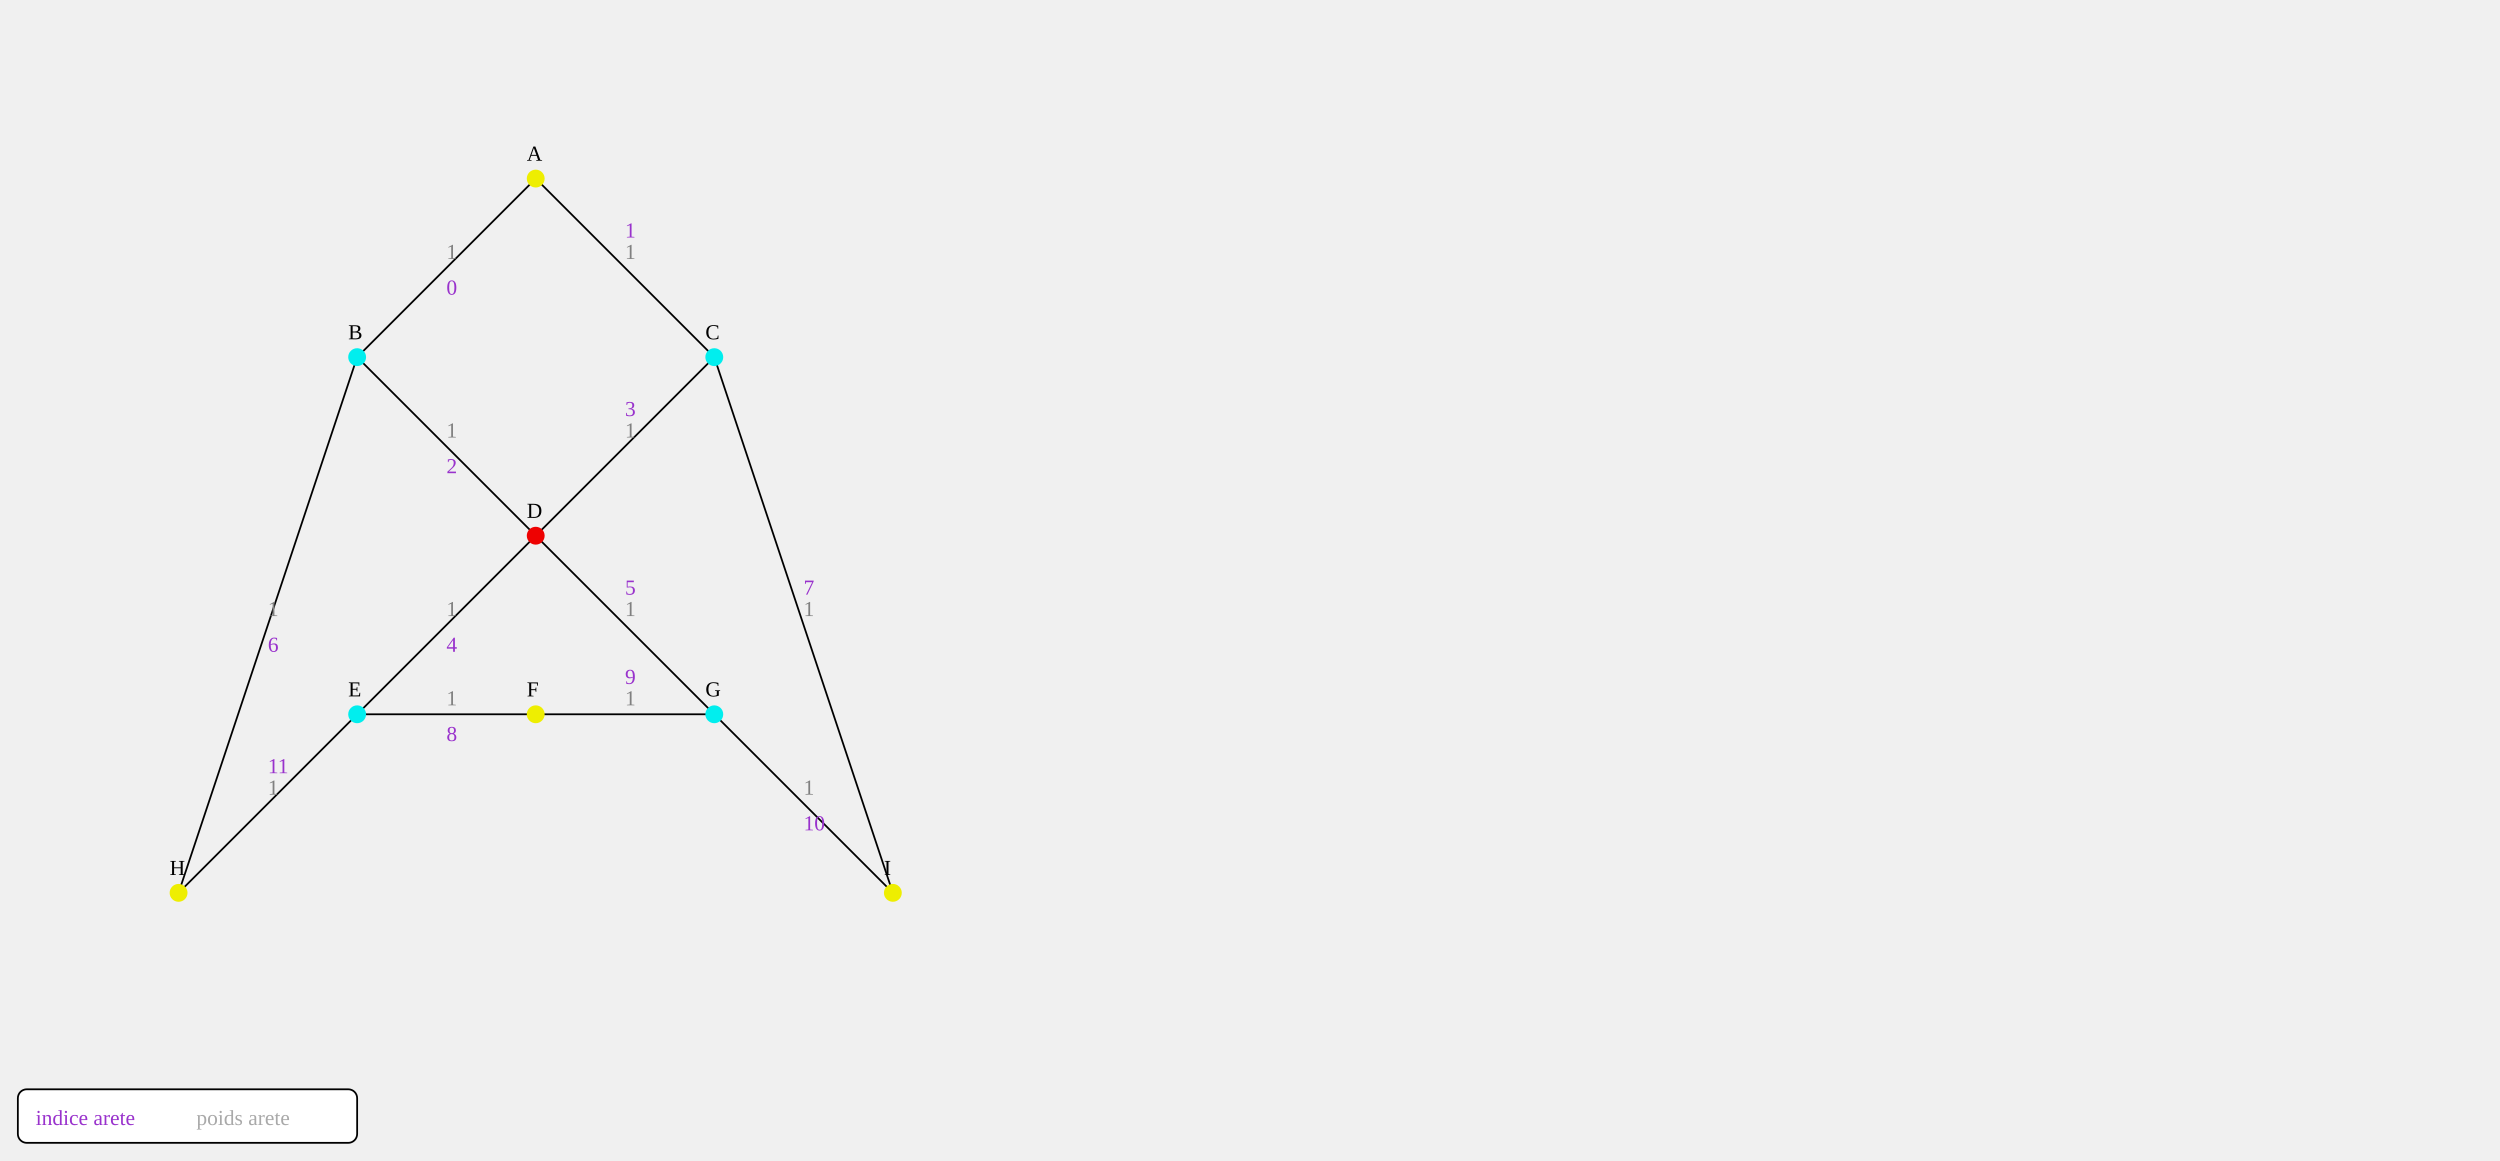
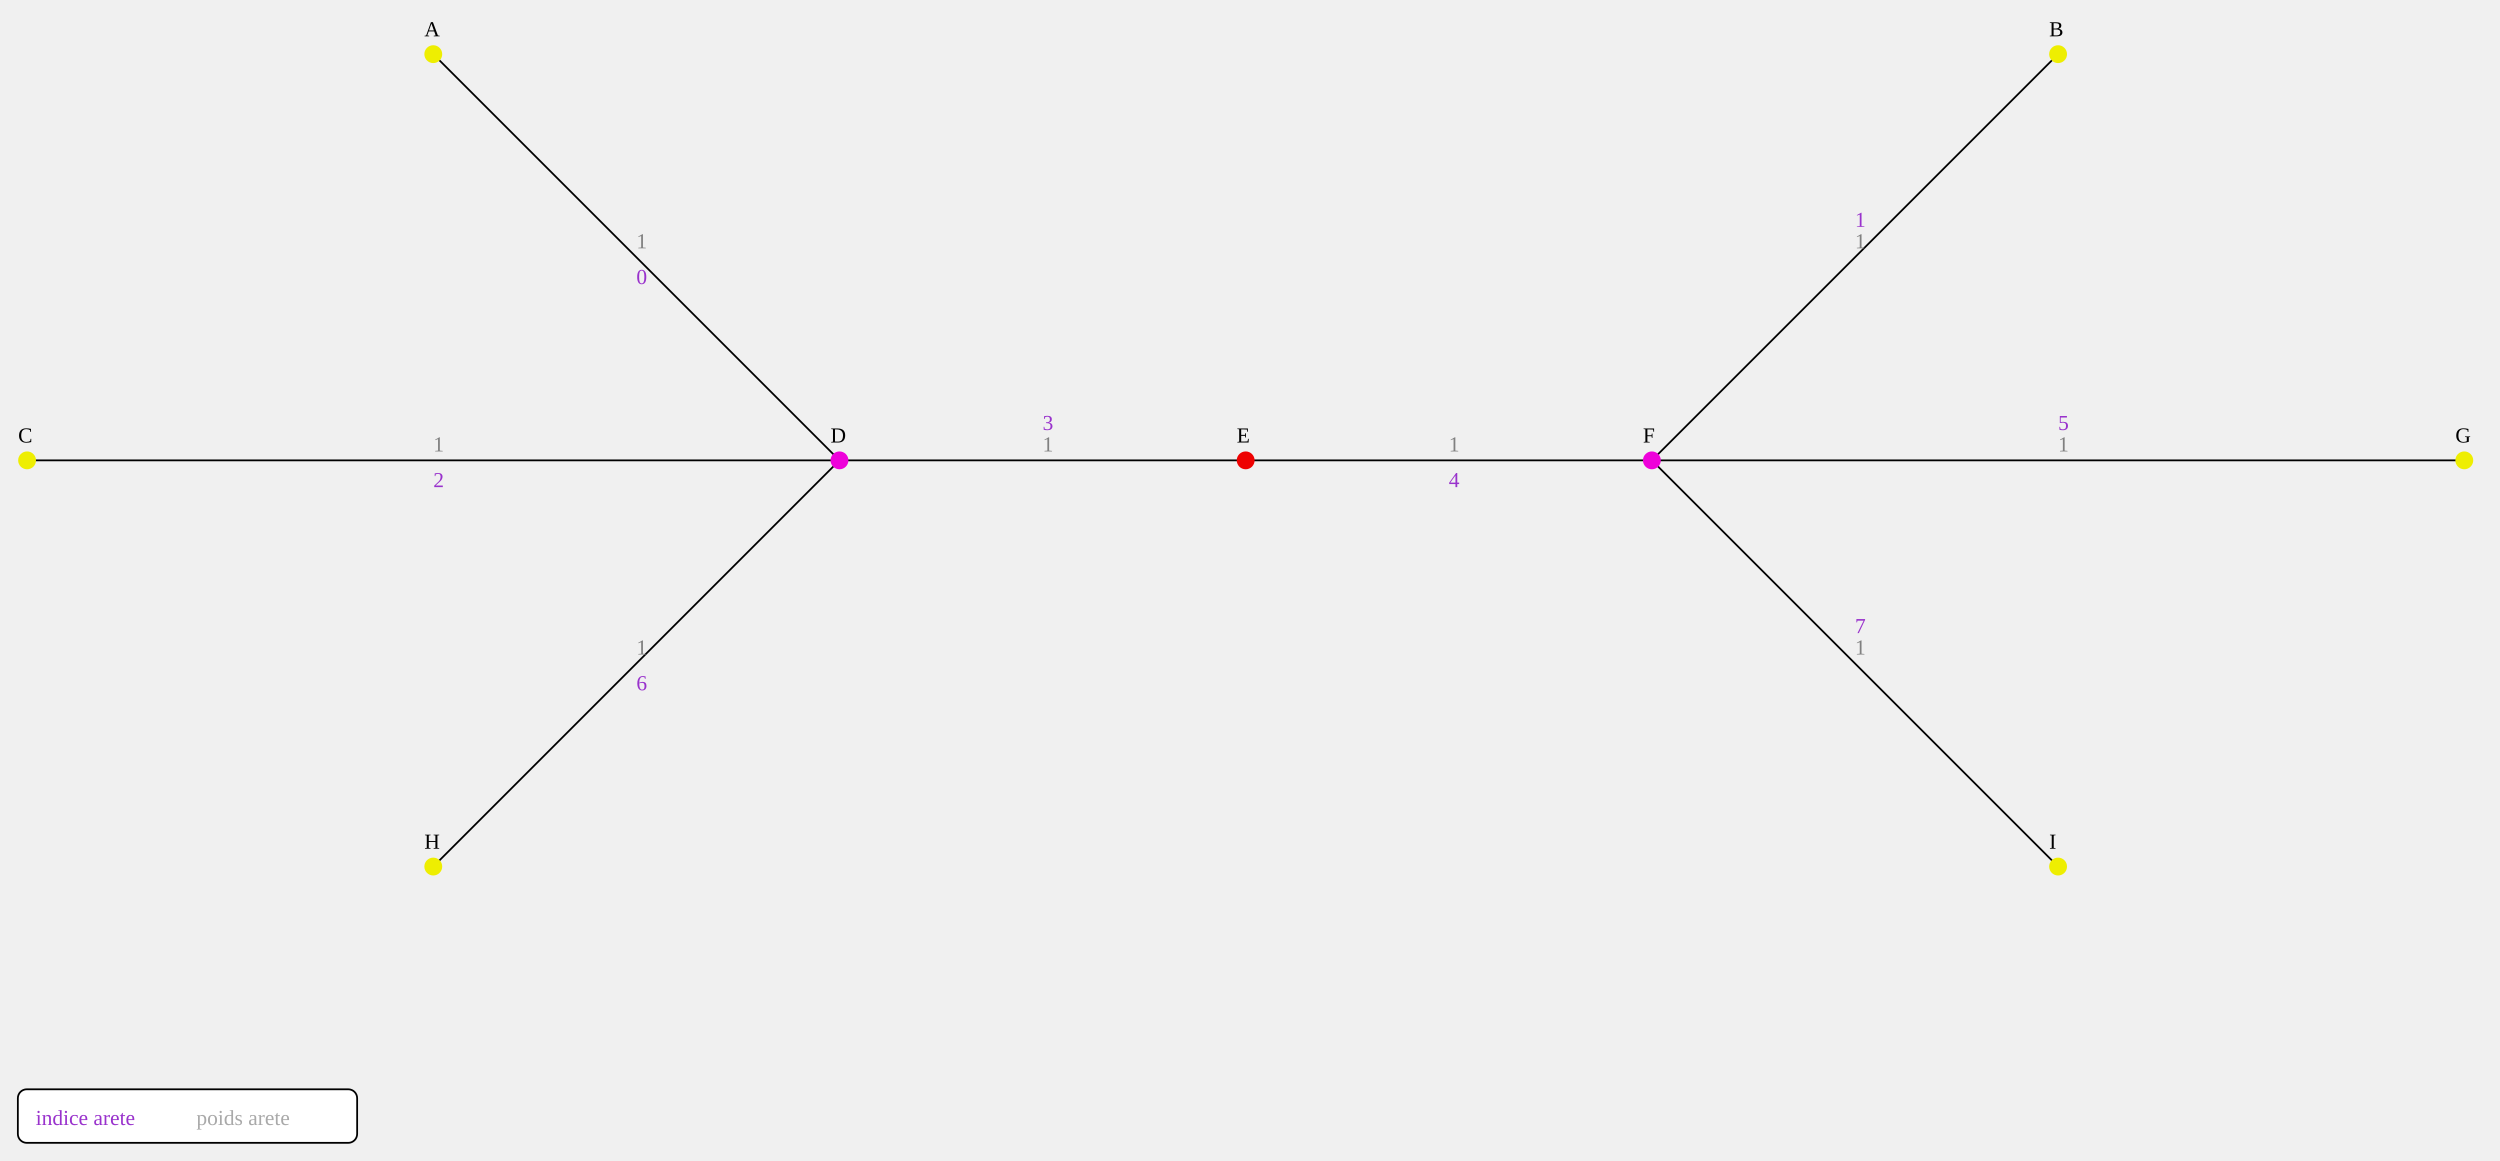
<svg xmlns="http://www.w3.org/2000/svg" version="1.1" width="1400" height="650">
-   <line x1="300" y1="100" x2="200" y2="200" stroke="black" />
-   <text x="250" y="165" fill="darkorchid">0</text>
-   <text x="250" y="145" fill="grey">1</text>
-   <line x1="300" y1="100" x2="400" y2="200" stroke="black" />
-   <text x="350" y="133" fill="darkorchid">1</text>
-   <text x="350" y="145" fill="grey">1</text>
-   <line x1="200" y1="200" x2="300" y2="300" stroke="black" />
-   <text x="250" y="265" fill="darkorchid">2</text>
-   <text x="250" y="245" fill="grey">1</text>
-   <line x1="400" y1="200" x2="300" y2="300" stroke="black" />
-   <text x="350" y="233" fill="darkorchid">3</text>
-   <text x="350" y="245" fill="grey">1</text>
-   <line x1="300" y1="300" x2="200" y2="400" stroke="black" />
-   <text x="250" y="365" fill="darkorchid">4</text>
-   <text x="250" y="345" fill="grey">1</text>
-   <line x1="300" y1="300" x2="400" y2="400" stroke="black" />
-   <text x="350" y="333" fill="darkorchid">5</text>
-   <text x="350" y="345" fill="grey">1</text>
-   <line x1="200" y1="200" x2="100" y2="500" stroke="black" />
-   <text x="150" y="365" fill="darkorchid">6</text>
-   <text x="150" y="345" fill="grey">1</text>
-   <line x1="400" y1="200" x2="500" y2="500" stroke="black" />
-   <text x="450" y="333" fill="darkorchid">7</text>
-   <text x="450" y="345" fill="grey">1</text>
-   <line x1="200" y1="400" x2="300" y2="400" stroke="black" />
-   <text x="250" y="415" fill="darkorchid">8</text>
-   <text x="250" y="395" fill="grey">1</text>
-   <line x1="300" y1="400" x2="400" y2="400" stroke="black" />
-   <text x="350" y="383" fill="darkorchid">9</text>
-   <text x="350" y="395" fill="grey">1</text>
-   <line x1="400" y1="400" x2="500" y2="500" stroke="black" />
-   <text x="450" y="465" fill="darkorchid">10</text>
-   <text x="450" y="445" fill="grey">1</text>
-   <line x1="200" y1="400" x2="100" y2="500" stroke="black" />
-   <text x="150" y="433" fill="darkorchid">11</text>
-   <text x="150" y="445" fill="grey">1</text>
-   <circle cx="300" cy="100" r="5" fill="rgb(238,238,1)" />
-   <text x="295" y="90" fill="black">A</text>
-   <circle cx="200" cy="200" r="5" fill="rgb(1,238,238)" />
-   <text x="195" y="190" fill="black">B</text>
-   <circle cx="400" cy="200" r="5" fill="rgb(1,238,238)" />
-   <text x="395" y="190" fill="black">C</text>
-   <circle cx="300" cy="300" r="5" fill="rgb(238,1,1)" />
-   <text x="295" y="290" fill="black">D</text>
-   <circle cx="200" cy="400" r="5" fill="rgb(1,238,238)" />
-   <text x="195" y="390" fill="black">E</text>
-   <circle cx="300" cy="400" r="5" fill="rgb(238,238,1)" />
-   <text x="295" y="390" fill="black">F</text>
-   <circle cx="400" cy="400" r="5" fill="rgb(1,238,238)" />
-   <text x="395" y="390" fill="black">G</text>
-   <circle cx="100" cy="500" r="5" fill="rgb(238,238,1)" />
-   <text x="95" y="490" fill="black">H</text>
-   <circle cx="500" cy="500" r="5" fill="rgb(238,238,1)" />
-   <text x="495" y="490" fill="black">I</text>
+   <line x1="242.637" y1="30.33" x2="470.11" y2="257.802" stroke="black" />
+   <text x="356.374" y="159.066" fill="darkorchid">0</text>
+   <text x="356.374" y="139.066" fill="grey">1</text>
+   <line x1="1152.53" y1="30.33" x2="925.055" y2="257.802" stroke="black" />
+   <text x="1038.79" y="127.066" fill="darkorchid">1</text>
+   <text x="1038.79" y="139.066" fill="grey">1</text>
+   <line x1="15.165" y1="257.802" x2="470.11" y2="257.802" stroke="black" />
+   <text x="242.637" y="272.802" fill="darkorchid">2</text>
+   <text x="242.637" y="252.802" fill="grey">1</text>
+   <line x1="470.11" y1="257.802" x2="697.582" y2="257.802" stroke="black" />
+   <text x="583.846" y="240.802" fill="darkorchid">3</text>
+   <text x="583.846" y="252.802" fill="grey">1</text>
+   <line x1="697.582" y1="257.802" x2="925.055" y2="257.802" stroke="black" />
+   <text x="811.319" y="272.802" fill="darkorchid">4</text>
+   <text x="811.319" y="252.802" fill="grey">1</text>
+   <line x1="925.055" y1="257.802" x2="1380" y2="257.802" stroke="black" />
+   <text x="1152.53" y="240.802" fill="darkorchid">5</text>
+   <text x="1152.53" y="252.802" fill="grey">1</text>
+   <line x1="242.637" y1="485.275" x2="470.11" y2="257.802" stroke="black" />
+   <text x="356.374" y="386.538" fill="darkorchid">6</text>
+   <text x="356.374" y="366.538" fill="grey">1</text>
+   <line x1="1152.53" y1="485.275" x2="925.055" y2="257.802" stroke="black" />
+   <text x="1038.79" y="354.538" fill="darkorchid">7</text>
+   <text x="1038.79" y="366.538" fill="grey">1</text>
+   <circle cx="242.637" cy="30.33" r="5" fill="rgb(238,238,1)" />
+   <text x="237.637" y="20.33" fill="black">A</text>
+   <circle cx="1152.53" cy="30.33" r="5" fill="rgb(238,238,1)" />
+   <text x="1147.53" y="20.33" fill="black">B</text>
+   <circle cx="15.165" cy="257.802" r="5" fill="rgb(238,238,1)" />
+   <text x="10.165" y="247.802" fill="black">C</text>
+   <circle cx="470.11" cy="257.802" r="5" fill="rgb(238,1,218)" />
+   <text x="465.11" y="247.802" fill="black">D</text>
+   <circle cx="697.582" cy="257.802" r="5" fill="rgb(238,1,1)" />
+   <text x="692.582" y="247.802" fill="black">E</text>
+   <circle cx="925.055" cy="257.802" r="5" fill="rgb(238,1,218)" />
+   <text x="920.055" y="247.802" fill="black">F</text>
+   <circle cx="1380" cy="257.802" r="5" fill="rgb(238,238,1)" />
+   <text x="1375" y="247.802" fill="black">G</text>
+   <circle cx="242.637" cy="485.275" r="5" fill="rgb(238,238,1)" />
+   <text x="237.637" y="475.275" fill="black">H</text>
+   <circle cx="1152.53" cy="485.275" r="5" fill="rgb(238,238,1)" />
+   <text x="1147.53" y="475.275" fill="black">I</text>
  <rect x="10" y="610" width="190" height="30" rx="5" ry="5" fill="white" stroke="black" stroke-width="1px" />
  <text x="20" y="630" fill="darkorchid">indice arete</text>
  <text x="110" y="630" fill="darkgrey">poids arete</text>
</svg>
